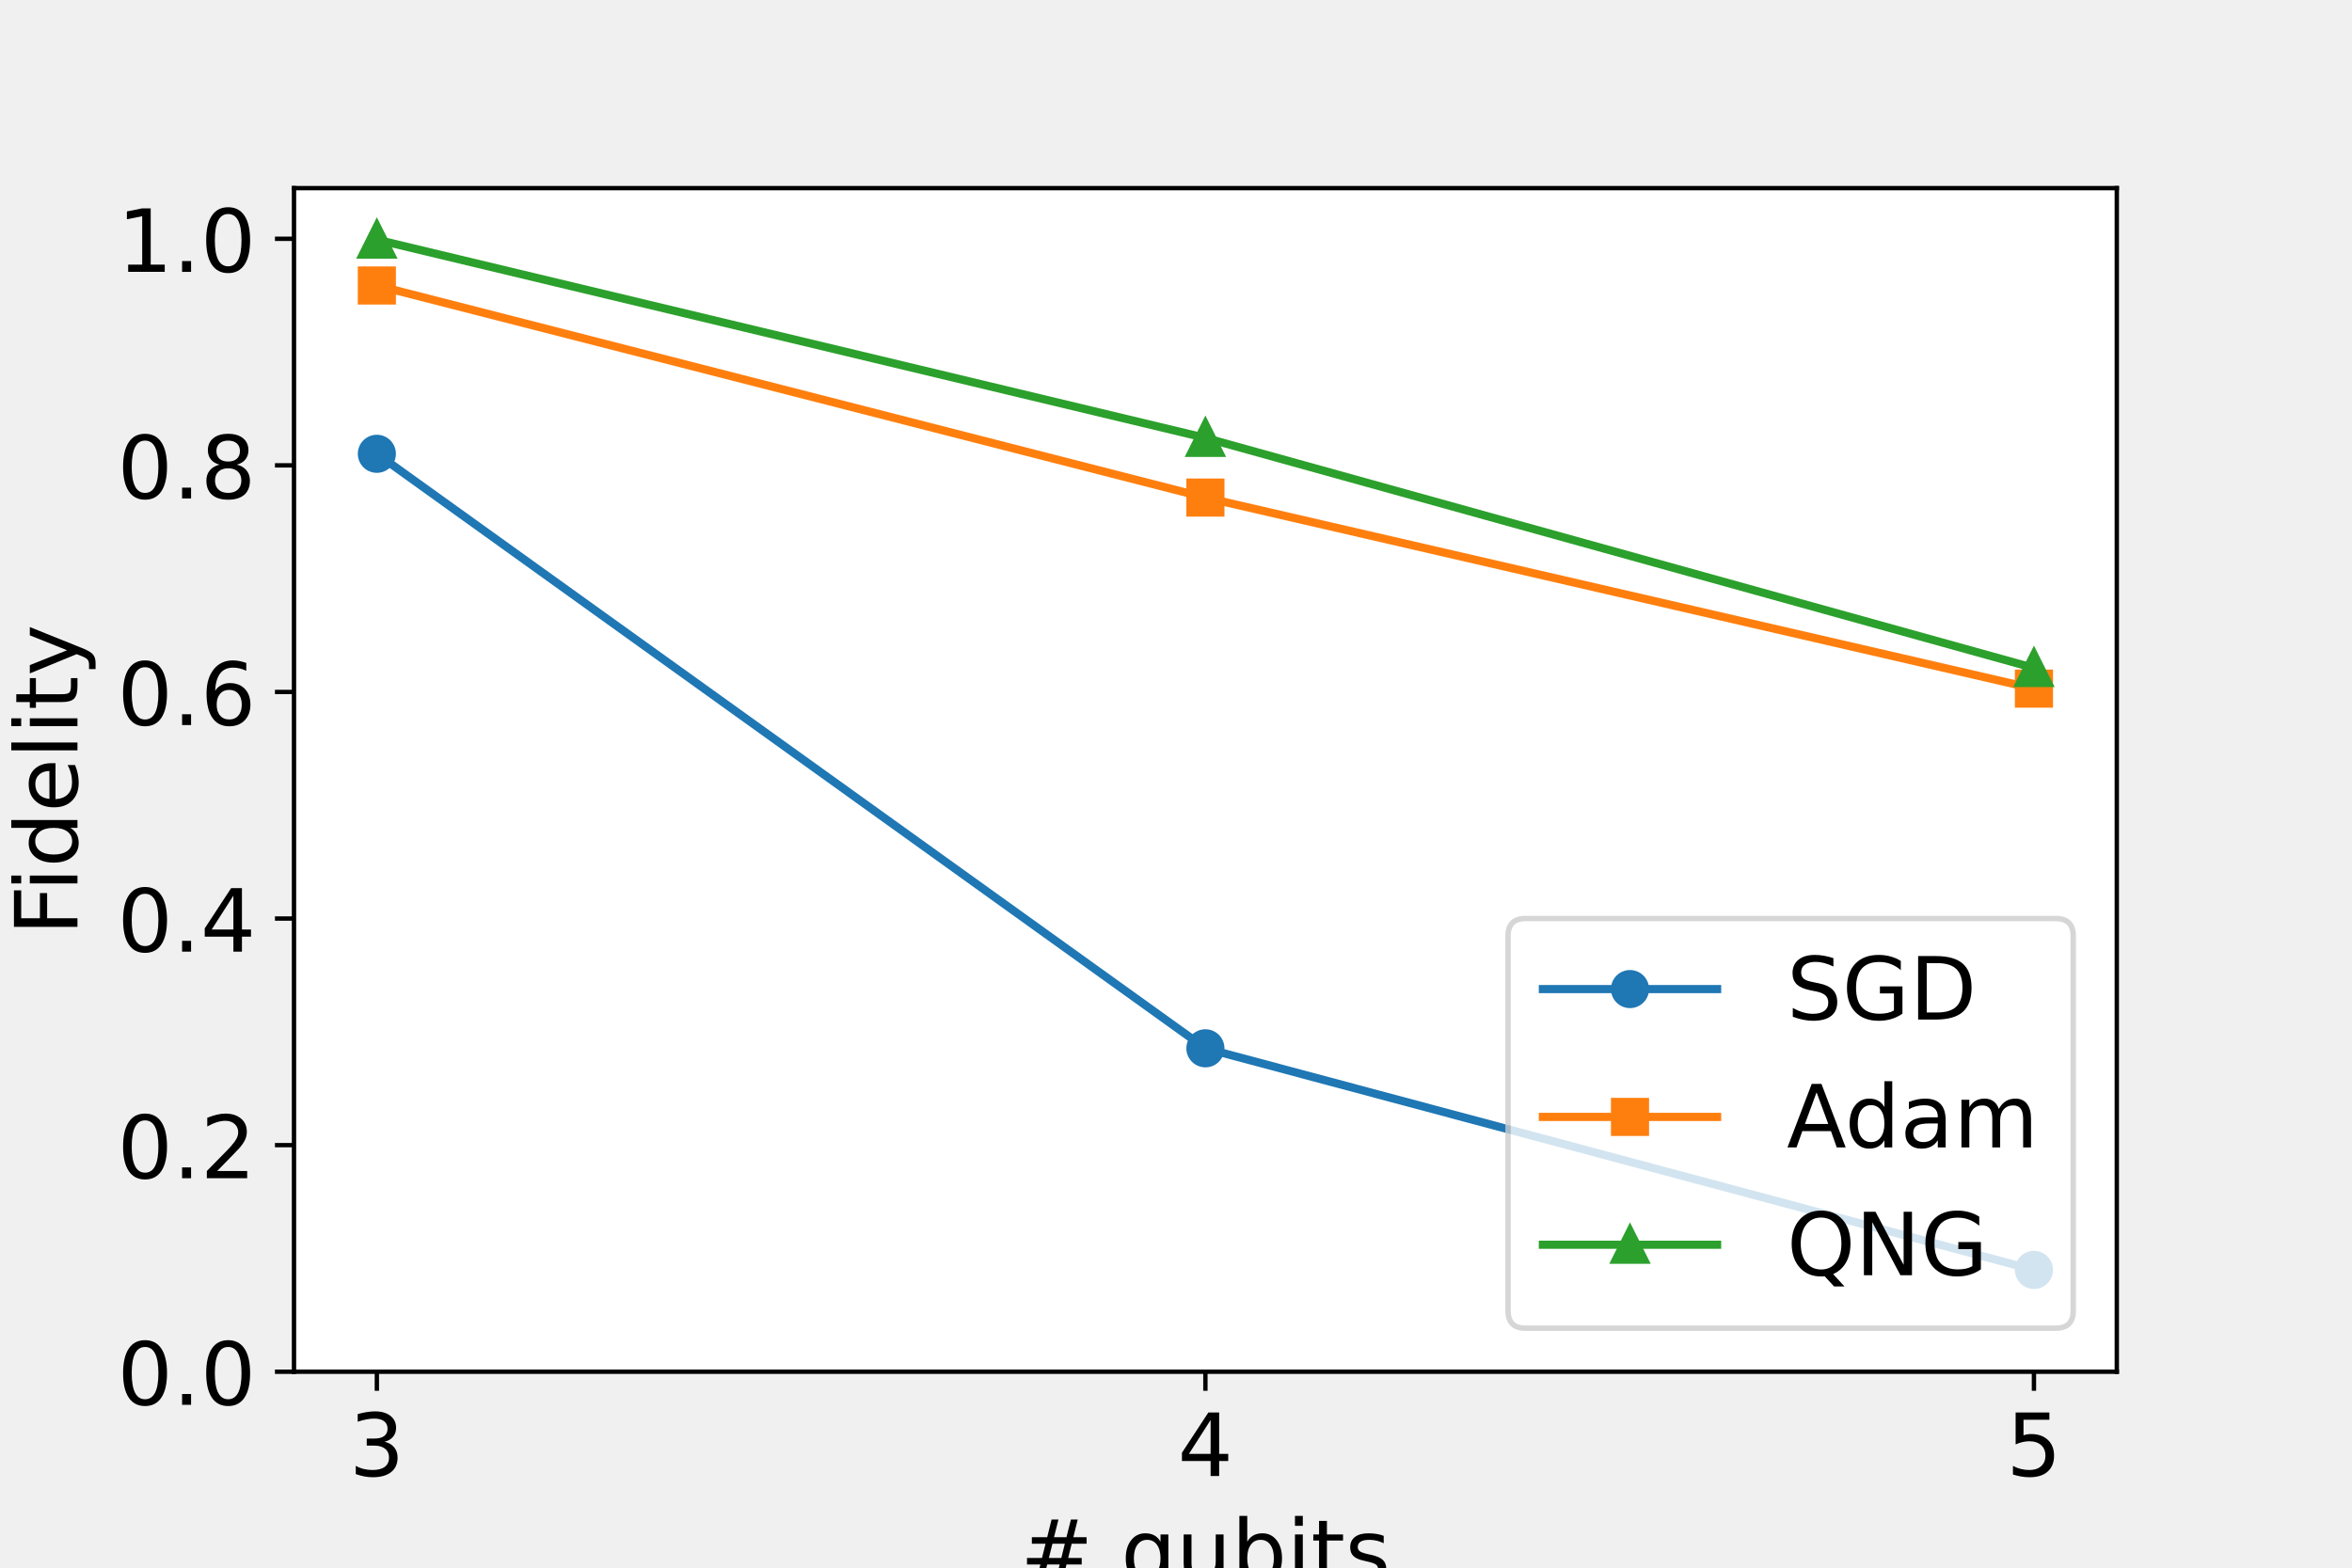
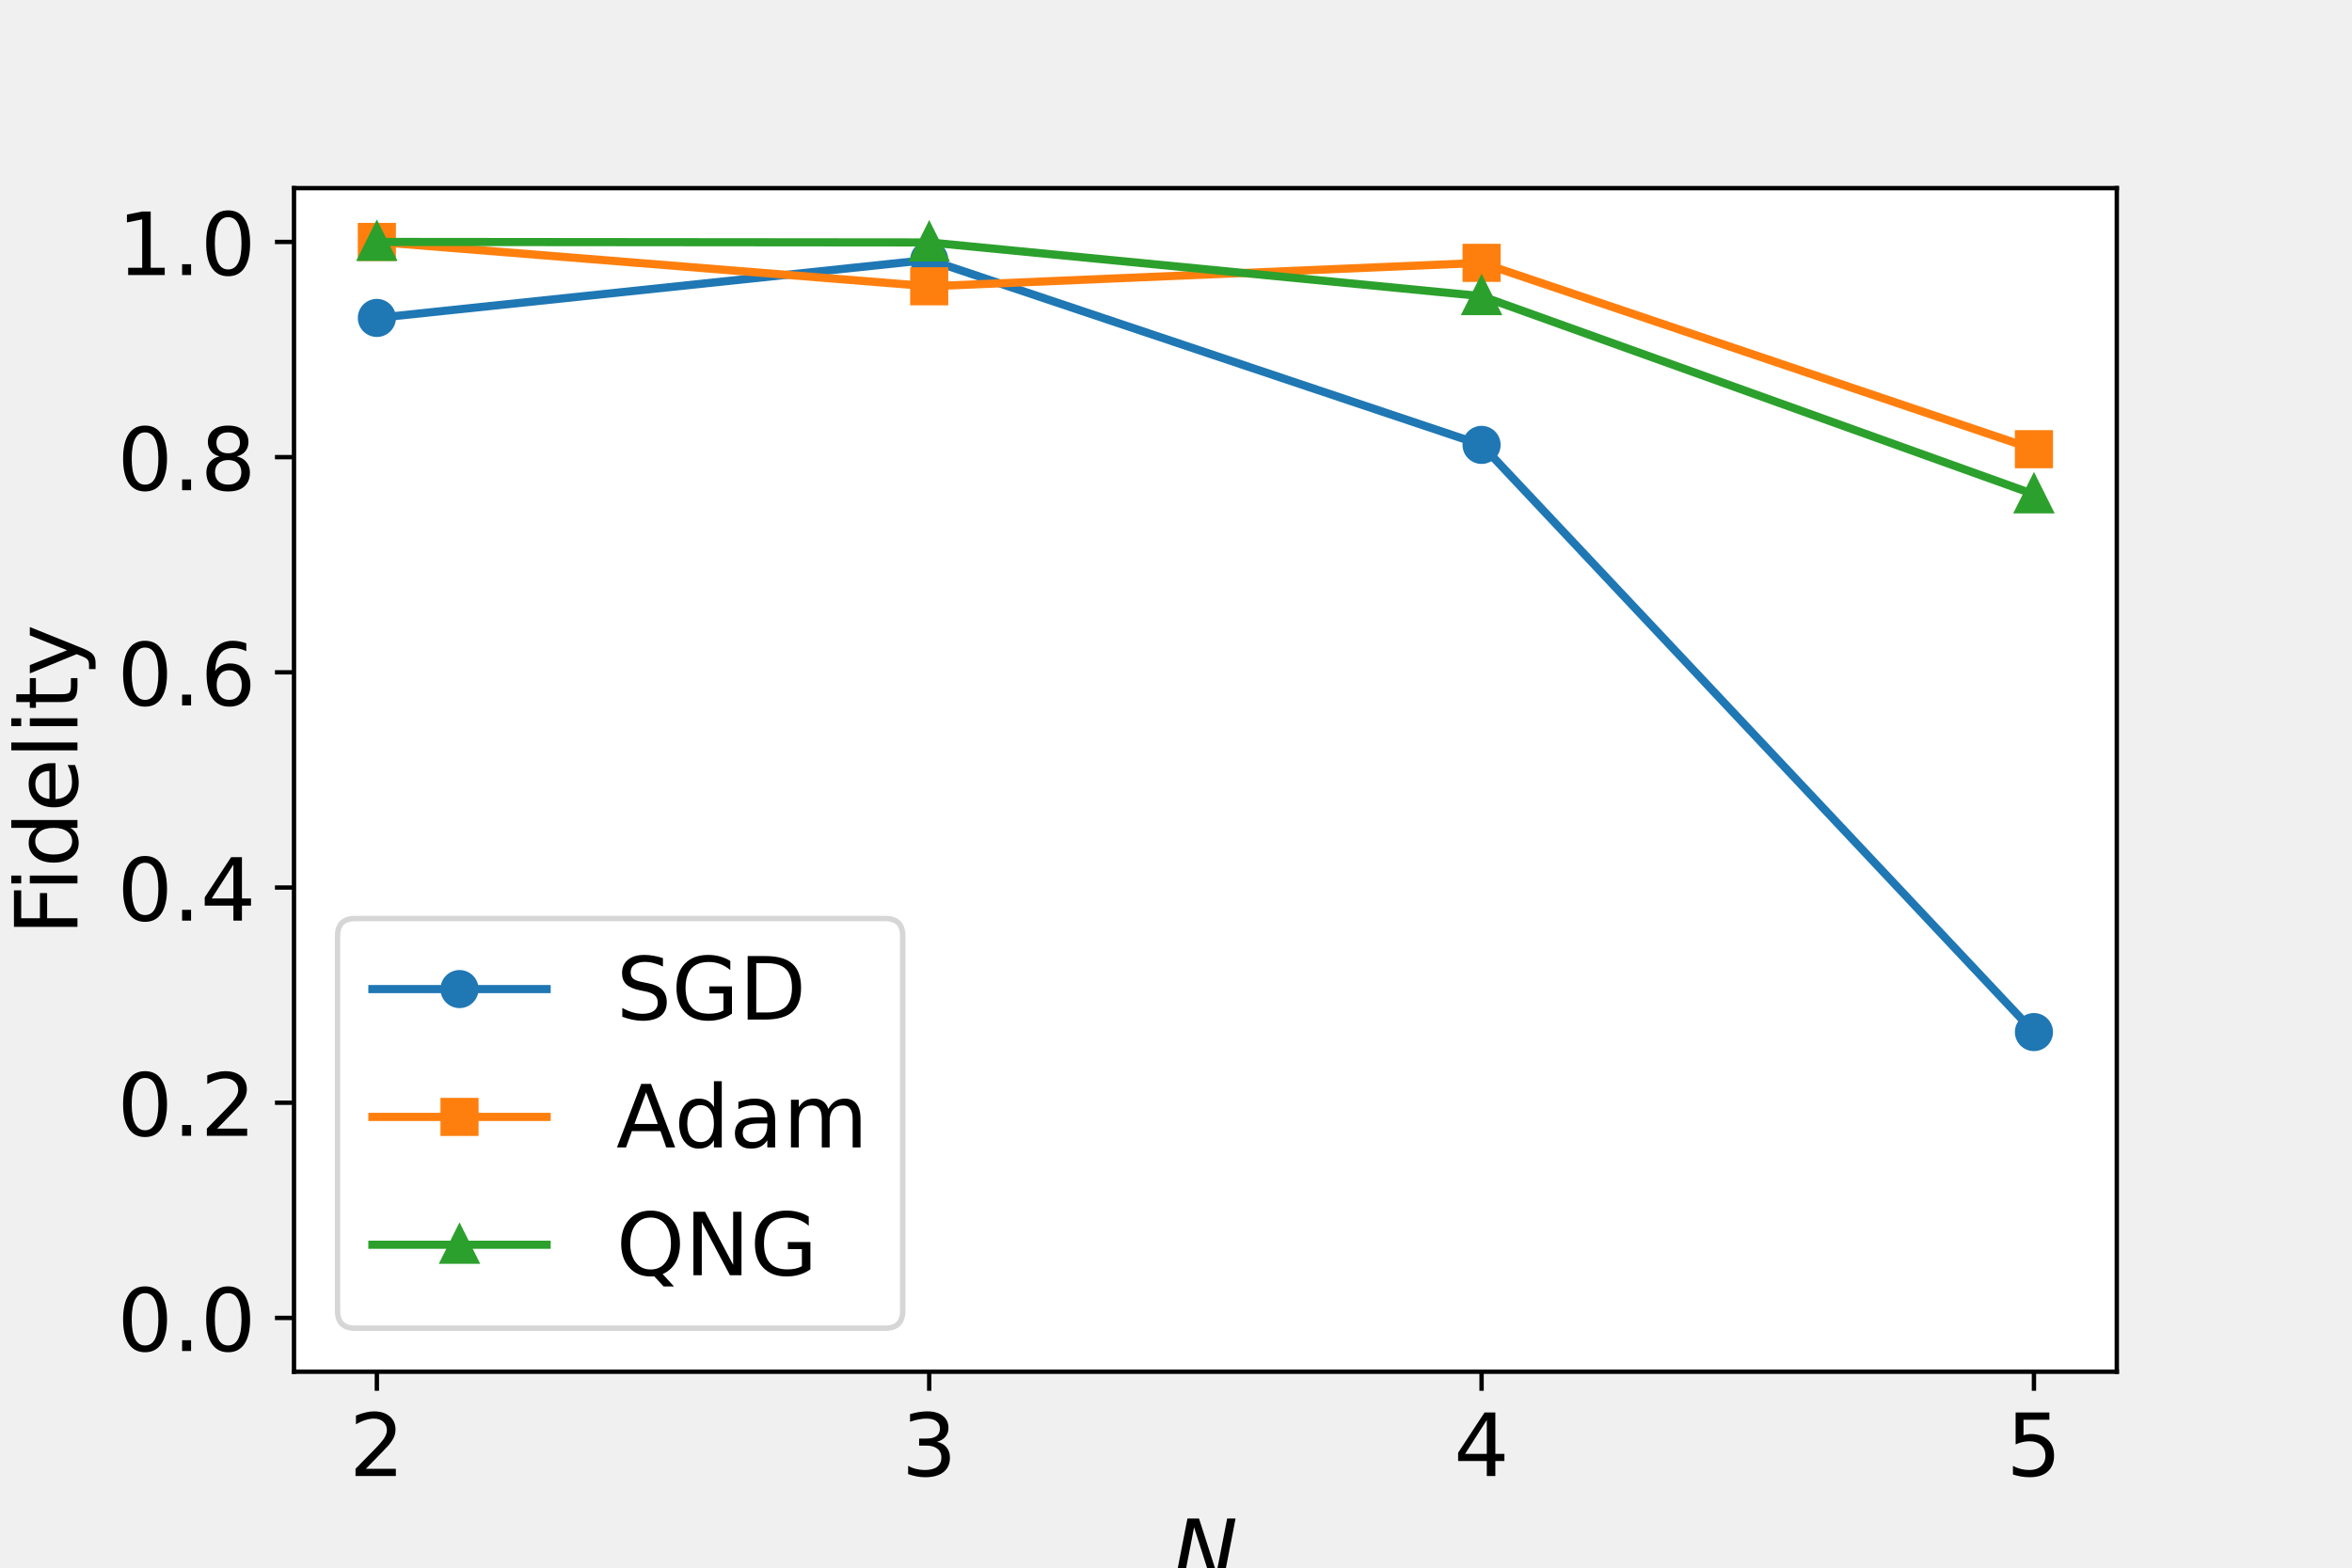
<svg xmlns="http://www.w3.org/2000/svg" xmlns:xlink="http://www.w3.org/1999/xlink" width="432pt" height="288pt" viewBox="0 0 432 288" version="1.1">
  <defs>
    <style type="text/css">*{stroke-linejoin: round; stroke-linecap: butt}</style>
  </defs>
  <g id="figure_1">
    <g id="patch_1">
      <path d="M 0 288  L 432 288  L 432 0  L 0 0  L 0 288  z " style="fill: none" />
    </g>
    <g id="axes_1">
      <g id="patch_2">
        <path d="M 54 252  L 388.8 252  L 388.8 34.56  L 54 34.56  z " style="fill: #ffffff" />
      </g>
      <g id="matplotlib.axis_1">
        <g id="xtick_1">
          <g id="line2d_1">
            <defs>
-               <path id="maa8ea4ecbe" d="M 0 0  L 0 3.5  " style="stroke: #000000; stroke-width: 0.8" />
-             </defs>
-             <g>
-               <use xlink:href="#maa8ea4ecbe" x="69.218" y="252" style="stroke: #000000; stroke-width: 0.8" />
+               <path id="m9ff2f64111" d="M 0 0  L 0 3.5  " style="stroke: #000000; stroke-width: 0.8" />
+             </defs>
+             <g>
+               <use xlink:href="#m9ff2f64111" x="69.218" y="252" style="stroke: #000000; stroke-width: 0.8" />
            </g>
          </g>
          <g id="text_1">
            <g transform="translate(64.12818 271.1575)scale(0.16 -0.16)">
              <defs>
-                 <path id="DejaVuSans-33" d="M 2597 2516  Q 3050 2419 3304 2112  Q 3559 1806 3559 1356  Q 3559 666 3084 287  Q 2609 -91 1734 -91  Q 1441 -91 1130 -33  Q 819 25 488 141  L 488 750  Q 750 597 1062 519  Q 1375 441 1716 441  Q 2309 441 2620 675  Q 2931 909 2931 1356  Q 2931 1769 2642 2001  Q 2353 2234 1838 2234  L 1294 2234  L 1294 2753  L 1863 2753  Q 2328 2753 2575 2939  Q 2822 3125 2822 3475  Q 2822 3834 2567 4026  Q 2313 4219 1838 4219  Q 1578 4219 1281 4162  Q 984 4106 628 3988  L 628 4550  Q 988 4650 1302 4700  Q 1616 4750 1894 4750  Q 2613 4750 3031 4423  Q 3450 4097 3450 3541  Q 3450 3153 3228 2886  Q 3006 2619 2597 2516  z " transform="scale(0.015625)" />
-               </defs>
-               <use xlink:href="#DejaVuSans-33" />
+                 <path id="DejaVuSans-32" d="M 1228 531  L 3431 531  L 3431 0  L 469 0  L 469 531  Q 828 903 1448 1529  Q 2069 2156 2228 2338  Q 2531 2678 2651 2914  Q 2772 3150 2772 3378  Q 2772 3750 2511 3984  Q 2250 4219 1831 4219  Q 1534 4219 1204 4116  Q 875 4013 500 3803  L 500 4441  Q 881 4594 1212 4672  Q 1544 4750 1819 4750  Q 2544 4750 2975 4387  Q 3406 4025 3406 3419  Q 3406 3131 3298 2873  Q 3191 2616 2906 2266  Q 2828 2175 2409 1742  Q 1991 1309 1228 531  z " transform="scale(0.015625)" />
+               </defs>
+               <use xlink:href="#DejaVuSans-32" />
            </g>
          </g>
        </g>
        <g id="xtick_2">
          <g id="line2d_2">
            <g>
-               <use xlink:href="#maa8ea4ecbe" x="221.4" y="252" style="stroke: #000000; stroke-width: 0.8" />
+               <use xlink:href="#m9ff2f64111" x="170.673" y="252" style="stroke: #000000; stroke-width: 0.8" />
            </g>
          </g>
          <g id="text_2">
-             <g transform="translate(216.31 271.1575)scale(0.16 -0.16)">
-               <defs>
-                 <path id="DejaVuSans-34" d="M 2419 4116  L 825 1625  L 2419 1625  L 2419 4116  z M 2253 4666  L 3047 4666  L 3047 1625  L 3713 1625  L 3713 1100  L 3047 1100  L 3047 0  L 2419 0  L 2419 1100  L 313 1100  L 313 1709  L 2253 4666  z " transform="scale(0.015625)" />
-               </defs>
-               <use xlink:href="#DejaVuSans-34" />
+             <g transform="translate(165.5827 271.1575)scale(0.16 -0.16)">
+               <defs>
+                 <path id="DejaVuSans-33" d="M 2597 2516  Q 3050 2419 3304 2112  Q 3559 1806 3559 1356  Q 3559 666 3084 287  Q 2609 -91 1734 -91  Q 1441 -91 1130 -33  Q 819 25 488 141  L 488 750  Q 750 597 1062 519  Q 1375 441 1716 441  Q 2309 441 2620 675  Q 2931 909 2931 1356  Q 2931 1769 2642 2001  Q 2353 2234 1838 2234  L 1294 2234  L 1294 2753  L 1863 2753  Q 2328 2753 2575 2939  Q 2822 3125 2822 3475  Q 2822 3834 2567 4026  Q 2313 4219 1838 4219  Q 1578 4219 1281 4162  Q 984 4106 628 3988  L 628 4550  Q 988 4650 1302 4700  Q 1616 4750 1894 4750  Q 2613 4750 3031 4423  Q 3450 4097 3450 3541  Q 3450 3153 3228 2886  Q 3006 2619 2597 2516  z " transform="scale(0.015625)" />
+               </defs>
+               <use xlink:href="#DejaVuSans-33" />
            </g>
          </g>
        </g>
        <g id="xtick_3">
          <g id="line2d_3">
            <g>
-               <use xlink:href="#maa8ea4ecbe" x="373.582" y="252" style="stroke: #000000; stroke-width: 0.8" />
+               <use xlink:href="#m9ff2f64111" x="272.127" y="252" style="stroke: #000000; stroke-width: 0.8" />
            </g>
          </g>
          <g id="text_3">
+             <g transform="translate(267.0373 271.1575)scale(0.16 -0.16)">
+               <defs>
+                 <path id="DejaVuSans-34" d="M 2419 4116  L 825 1625  L 2419 1625  L 2419 4116  z M 2253 4666  L 3047 4666  L 3047 1625  L 3713 1625  L 3713 1100  L 3047 1100  L 3047 0  L 2419 0  L 2419 1100  L 313 1100  L 313 1709  L 2253 4666  z " transform="scale(0.015625)" />
+               </defs>
+               <use xlink:href="#DejaVuSans-34" />
+             </g>
+           </g>
+         </g>
+         <g id="xtick_4">
+           <g id="line2d_4">
+             <g>
+               <use xlink:href="#m9ff2f64111" x="373.582" y="252" style="stroke: #000000; stroke-width: 0.8" />
+             </g>
+           </g>
+           <g id="text_4">
            <g transform="translate(368.4918 271.1575)scale(0.16 -0.16)">
              <defs>
                <path id="DejaVuSans-35" d="M 691 4666  L 3169 4666  L 3169 4134  L 1269 4134  L 1269 2991  Q 1406 3038 1543 3061  Q 1681 3084 1819 3084  Q 2600 3084 3056 2656  Q 3513 2228 3513 1497  Q 3513 744 3044 326  Q 2575 -91 1722 -91  Q 1428 -91 1123 -41  Q 819 9 494 109  L 494 744  Q 775 591 1075 516  Q 1375 441 1709 441  Q 2250 441 2565 725  Q 2881 1009 2881 1497  Q 2881 1984 2565 2268  Q 2250 2553 1709 2553  Q 1456 2553 1204 2497  Q 953 2441 691 2322  L 691 4666  z " transform="scale(0.015625)" />
              </defs>
              <use xlink:href="#DejaVuSans-35" />
            </g>
          </g>
        </g>
-         <g id="text_4">
-           <g transform="translate(187.4 290.6425)scale(0.16 -0.16)">
-             <defs>
-               <path id="DejaVuSans-23" d="M 3272 2816  L 2363 2816  L 2100 1772  L 3016 1772  L 3272 2816  z M 2803 4594  L 2478 3297  L 3391 3297  L 3719 4594  L 4219 4594  L 3897 3297  L 4872 3297  L 4872 2816  L 3775 2816  L 3519 1772  L 4513 1772  L 4513 1294  L 3397 1294  L 3072 0  L 2572 0  L 2894 1294  L 1978 1294  L 1656 0  L 1153 0  L 1478 1294  L 494 1294  L 494 1772  L 1594 1772  L 1856 2816  L 850 2816  L 850 3297  L 1978 3297  L 2297 4594  L 2803 4594  z " transform="scale(0.015625)" />
-               <path id="DejaVuSans-20" transform="scale(0.015625)" />
-               <path id="DejaVuSans-71" d="M 947 1747  Q 947 1113 1208 752  Q 1469 391 1925 391  Q 2381 391 2643 752  Q 2906 1113 2906 1747  Q 2906 2381 2643 2742  Q 2381 3103 1925 3103  Q 1469 3103 1208 2742  Q 947 2381 947 1747  z M 2906 525  Q 2725 213 2448 61  Q 2172 -91 1784 -91  Q 1150 -91 751 415  Q 353 922 353 1747  Q 353 2572 751 3078  Q 1150 3584 1784 3584  Q 2172 3584 2448 3432  Q 2725 3281 2906 2969  L 2906 3500  L 3481 3500  L 3481 -1331  L 2906 -1331  L 2906 525  z " transform="scale(0.015625)" />
-               <path id="DejaVuSans-75" d="M 544 1381  L 544 3500  L 1119 3500  L 1119 1403  Q 1119 906 1312 657  Q 1506 409 1894 409  Q 2359 409 2629 706  Q 2900 1003 2900 1516  L 2900 3500  L 3475 3500  L 3475 0  L 2900 0  L 2900 538  Q 2691 219 2414 64  Q 2138 -91 1772 -91  Q 1169 -91 856 284  Q 544 659 544 1381  z M 1991 3584  L 1991 3584  z " transform="scale(0.015625)" />
-               <path id="DejaVuSans-62" d="M 3116 1747  Q 3116 2381 2855 2742  Q 2594 3103 2138 3103  Q 1681 3103 1420 2742  Q 1159 2381 1159 1747  Q 1159 1113 1420 752  Q 1681 391 2138 391  Q 2594 391 2855 752  Q 3116 1113 3116 1747  z M 1159 2969  Q 1341 3281 1617 3432  Q 1894 3584 2278 3584  Q 2916 3584 3314 3078  Q 3713 2572 3713 1747  Q 3713 922 3314 415  Q 2916 -91 2278 -91  Q 1894 -91 1617 61  Q 1341 213 1159 525  L 1159 0  L 581 0  L 581 4863  L 1159 4863  L 1159 2969  z " transform="scale(0.015625)" />
-               <path id="DejaVuSans-69" d="M 603 3500  L 1178 3500  L 1178 0  L 603 0  L 603 3500  z M 603 4863  L 1178 4863  L 1178 4134  L 603 4134  L 603 4863  z " transform="scale(0.015625)" />
-               <path id="DejaVuSans-74" d="M 1172 4494  L 1172 3500  L 2356 3500  L 2356 3053  L 1172 3053  L 1172 1153  Q 1172 725 1289 603  Q 1406 481 1766 481  L 2356 481  L 2356 0  L 1766 0  Q 1100 0 847 248  Q 594 497 594 1153  L 594 3053  L 172 3053  L 172 3500  L 594 3500  L 594 4494  L 1172 4494  z " transform="scale(0.015625)" />
-               <path id="DejaVuSans-73" d="M 2834 3397  L 2834 2853  Q 2591 2978 2328 3040  Q 2066 3103 1784 3103  Q 1356 3103 1142 2972  Q 928 2841 928 2578  Q 928 2378 1081 2264  Q 1234 2150 1697 2047  L 1894 2003  Q 2506 1872 2764 1633  Q 3022 1394 3022 966  Q 3022 478 2636 193  Q 2250 -91 1575 -91  Q 1294 -91 989 -36  Q 684 19 347 128  L 347 722  Q 666 556 975 473  Q 1284 391 1588 391  Q 1994 391 2212 530  Q 2431 669 2431 922  Q 2431 1156 2273 1281  Q 2116 1406 1581 1522  L 1381 1569  Q 847 1681 609 1914  Q 372 2147 372 2553  Q 372 3047 722 3315  Q 1072 3584 1716 3584  Q 2034 3584 2315 3537  Q 2597 3491 2834 3397  z " transform="scale(0.015625)" />
-             </defs>
-             <use xlink:href="#DejaVuSans-23" />
-             <use xlink:href="#DejaVuSans-20" x="83.789" />
-             <use xlink:href="#DejaVuSans-71" x="115.576" />
-             <use xlink:href="#DejaVuSans-75" x="179.053" />
-             <use xlink:href="#DejaVuSans-62" x="242.432" />
-             <use xlink:href="#DejaVuSans-69" x="305.908" />
-             <use xlink:href="#DejaVuSans-74" x="333.691" />
-             <use xlink:href="#DejaVuSans-73" x="372.9" />
+         <g id="text_5">
+           <g transform="translate(215.4 290.6425)scale(0.16 -0.16)">
+             <defs>
+               <path id="DejaVuSans-Oblique-4e" d="M 1081 4666  L 1931 4666  L 3219 666  L 4000 4666  L 4616 4666  L 3706 0  L 2853 0  L 1569 4025  L 788 0  L 172 0  L 1081 4666  z " transform="scale(0.015625)" />
+             </defs>
+             <use xlink:href="#DejaVuSans-Oblique-4e" transform="translate(0 0.09375)" />
          </g>
        </g>
      </g>
      <g id="matplotlib.axis_2">
        <g id="ytick_1">
-           <g id="line2d_4">
-             <defs>
-               <path id="m7ccc5ded41" d="M 0 0  L -3.5 0  " style="stroke: #000000; stroke-width: 0.8" />
-             </defs>
-             <g>
-               <use xlink:href="#m7ccc5ded41" x="54" y="252" style="stroke: #000000; stroke-width: 0.8" />
-             </g>
-           </g>
-           <g id="text_5">
-             <g transform="translate(21.555 258.0788)scale(0.16 -0.16)">
+           <g id="line2d_5">
+             <defs>
+               <path id="m481f59df8b" d="M 0 0  L -3.5 0  " style="stroke: #000000; stroke-width: 0.8" />
+             </defs>
+             <g>
+               <use xlink:href="#m481f59df8b" x="54" y="242.116" style="stroke: #000000; stroke-width: 0.8" />
+             </g>
+           </g>
+           <g id="text_6">
+             <g transform="translate(21.555 248.1951)scale(0.16 -0.16)">
              <defs>
                <path id="DejaVuSans-30" d="M 2034 4250  Q 1547 4250 1301 3770  Q 1056 3291 1056 2328  Q 1056 1369 1301 889  Q 1547 409 2034 409  Q 2525 409 2770 889  Q 3016 1369 3016 2328  Q 3016 3291 2770 3770  Q 2525 4250 2034 4250  z M 2034 4750  Q 2819 4750 3233 4129  Q 3647 3509 3647 2328  Q 3647 1150 3233 529  Q 2819 -91 2034 -91  Q 1250 -91 836 529  Q 422 1150 422 2328  Q 422 3509 836 4129  Q 1250 4750 2034 4750  z " transform="scale(0.015625)" />
                <path id="DejaVuSans-2e" d="M 684 794  L 1344 794  L 1344 0  L 684 0  L 684 794  z " transform="scale(0.015625)" />
              </defs>
              <use xlink:href="#DejaVuSans-30" />
              <use xlink:href="#DejaVuSans-2e" x="63.623" />
              <use xlink:href="#DejaVuSans-30" x="95.41" />
            </g>
          </g>
        </g>
        <g id="ytick_2">
-           <g id="line2d_5">
-             <g>
-               <use xlink:href="#m7ccc5ded41" x="54" y="210.373" style="stroke: #000000; stroke-width: 0.8" />
-             </g>
-           </g>
-           <g id="text_6">
-             <g transform="translate(21.555 216.4519)scale(0.16 -0.16)">
-               <defs>
-                 <path id="DejaVuSans-32" d="M 1228 531  L 3431 531  L 3431 0  L 469 0  L 469 531  Q 828 903 1448 1529  Q 2069 2156 2228 2338  Q 2531 2678 2651 2914  Q 2772 3150 2772 3378  Q 2772 3750 2511 3984  Q 2250 4219 1831 4219  Q 1534 4219 1204 4116  Q 875 4013 500 3803  L 500 4441  Q 881 4594 1212 4672  Q 1544 4750 1819 4750  Q 2544 4750 2975 4387  Q 3406 4025 3406 3419  Q 3406 3131 3298 2873  Q 3191 2616 2906 2266  Q 2828 2175 2409 1742  Q 1991 1309 1228 531  z " transform="scale(0.015625)" />
-               </defs>
+           <g id="line2d_6">
+             <g>
+               <use xlink:href="#m481f59df8b" x="54" y="202.582" style="stroke: #000000; stroke-width: 0.8" />
+             </g>
+           </g>
+           <g id="text_7">
+             <g transform="translate(21.555 208.6606)scale(0.16 -0.16)">
              <use xlink:href="#DejaVuSans-30" />
              <use xlink:href="#DejaVuSans-2e" x="63.623" />
              <use xlink:href="#DejaVuSans-32" x="95.41" />
            </g>
          </g>
        </g>
        <g id="ytick_3">
-           <g id="line2d_6">
-             <g>
-               <use xlink:href="#m7ccc5ded41" x="54" y="168.746" style="stroke: #000000; stroke-width: 0.8" />
-             </g>
-           </g>
-           <g id="text_7">
-             <g transform="translate(21.555 174.825)scale(0.16 -0.16)">
+           <g id="line2d_7">
+             <g>
+               <use xlink:href="#m481f59df8b" x="54" y="163.047" style="stroke: #000000; stroke-width: 0.8" />
+             </g>
+           </g>
+           <g id="text_8">
+             <g transform="translate(21.555 169.126)scale(0.16 -0.16)">
              <use xlink:href="#DejaVuSans-30" />
              <use xlink:href="#DejaVuSans-2e" x="63.623" />
              <use xlink:href="#DejaVuSans-34" x="95.41" />
            </g>
          </g>
        </g>
        <g id="ytick_4">
-           <g id="line2d_7">
-             <g>
-               <use xlink:href="#m7ccc5ded41" x="54" y="127.119" style="stroke: #000000; stroke-width: 0.8" />
-             </g>
-           </g>
-           <g id="text_8">
-             <g transform="translate(21.555 133.1981)scale(0.16 -0.16)">
+           <g id="line2d_8">
+             <g>
+               <use xlink:href="#m481f59df8b" x="54" y="123.513" style="stroke: #000000; stroke-width: 0.8" />
+             </g>
+           </g>
+           <g id="text_9">
+             <g transform="translate(21.555 129.5915)scale(0.16 -0.16)">
              <defs>
                <path id="DejaVuSans-36" d="M 2113 2584  Q 1688 2584 1439 2293  Q 1191 2003 1191 1497  Q 1191 994 1439 701  Q 1688 409 2113 409  Q 2538 409 2786 701  Q 3034 994 3034 1497  Q 3034 2003 2786 2293  Q 2538 2584 2113 2584  z M 3366 4563  L 3366 3988  Q 3128 4100 2886 4159  Q 2644 4219 2406 4219  Q 1781 4219 1451 3797  Q 1122 3375 1075 2522  Q 1259 2794 1537 2939  Q 1816 3084 2150 3084  Q 2853 3084 3261 2657  Q 3669 2231 3669 1497  Q 3669 778 3244 343  Q 2819 -91 2113 -91  Q 1303 -91 875 529  Q 447 1150 447 2328  Q 447 3434 972 4092  Q 1497 4750 2381 4750  Q 2619 4750 2861 4703  Q 3103 4656 3366 4563  z " transform="scale(0.015625)" />
              </defs>
              <use xlink:href="#DejaVuSans-30" />
              <use xlink:href="#DejaVuSans-2e" x="63.623" />
              <use xlink:href="#DejaVuSans-36" x="95.41" />
            </g>
          </g>
        </g>
        <g id="ytick_5">
-           <g id="line2d_8">
-             <g>
-               <use xlink:href="#m7ccc5ded41" x="54" y="85.492" style="stroke: #000000; stroke-width: 0.8" />
-             </g>
-           </g>
-           <g id="text_9">
-             <g transform="translate(21.555 91.57117)scale(0.16 -0.16)">
+           <g id="line2d_9">
+             <g>
+               <use xlink:href="#m481f59df8b" x="54" y="83.978" style="stroke: #000000; stroke-width: 0.8" />
+             </g>
+           </g>
+           <g id="text_10">
+             <g transform="translate(21.555 90.05693)scale(0.16 -0.16)">
              <defs>
                <path id="DejaVuSans-38" d="M 2034 2216  Q 1584 2216 1326 1975  Q 1069 1734 1069 1313  Q 1069 891 1326 650  Q 1584 409 2034 409  Q 2484 409 2743 651  Q 3003 894 3003 1313  Q 3003 1734 2745 1975  Q 2488 2216 2034 2216  z M 1403 2484  Q 997 2584 770 2862  Q 544 3141 544 3541  Q 544 4100 942 4425  Q 1341 4750 2034 4750  Q 2731 4750 3128 4425  Q 3525 4100 3525 3541  Q 3525 3141 3298 2862  Q 3072 2584 2669 2484  Q 3125 2378 3379 2068  Q 3634 1759 3634 1313  Q 3634 634 3220 271  Q 2806 -91 2034 -91  Q 1263 -91 848 271  Q 434 634 434 1313  Q 434 1759 690 2068  Q 947 2378 1403 2484  z M 1172 3481  Q 1172 3119 1398 2916  Q 1625 2713 2034 2713  Q 2441 2713 2670 2916  Q 2900 3119 2900 3481  Q 2900 3844 2670 4047  Q 2441 4250 2034 4250  Q 1625 4250 1398 4047  Q 1172 3844 1172 3481  z " transform="scale(0.015625)" />
              </defs>
              <use xlink:href="#DejaVuSans-30" />
              <use xlink:href="#DejaVuSans-2e" x="63.623" />
              <use xlink:href="#DejaVuSans-38" x="95.41" />
            </g>
          </g>
        </g>
        <g id="ytick_6">
-           <g id="line2d_9">
-             <g>
-               <use xlink:href="#m7ccc5ded41" x="54" y="43.866" style="stroke: #000000; stroke-width: 0.8" />
-             </g>
-           </g>
-           <g id="text_10">
-             <g transform="translate(21.555 49.94428)scale(0.16 -0.16)">
+           <g id="line2d_10">
+             <g>
+               <use xlink:href="#m481f59df8b" x="54" y="44.444" style="stroke: #000000; stroke-width: 0.8" />
+             </g>
+           </g>
+           <g id="text_11">
+             <g transform="translate(21.555 50.52239)scale(0.16 -0.16)">
              <defs>
                <path id="DejaVuSans-31" d="M 794 531  L 1825 531  L 1825 4091  L 703 3866  L 703 4441  L 1819 4666  L 2450 4666  L 2450 531  L 3481 531  L 3481 0  L 794 0  L 794 531  z " transform="scale(0.015625)" />
              </defs>
              <use xlink:href="#DejaVuSans-31" />
              <use xlink:href="#DejaVuSans-2e" x="63.623" />
              <use xlink:href="#DejaVuSans-30" x="95.41" />
            </g>
          </g>
        </g>
-         <g id="text_11">
+         <g id="text_12">
          <g transform="translate(14.2275 171.8413)rotate(-90)scale(0.16 -0.16)">
            <defs>
              <path id="DejaVuSans-46" d="M 628 4666  L 3309 4666  L 3309 4134  L 1259 4134  L 1259 2759  L 3109 2759  L 3109 2228  L 1259 2228  L 1259 0  L 628 0  L 628 4666  z " transform="scale(0.015625)" />
+               <path id="DejaVuSans-69" d="M 603 3500  L 1178 3500  L 1178 0  L 603 0  L 603 3500  z M 603 4863  L 1178 4863  L 1178 4134  L 603 4134  L 603 4863  z " transform="scale(0.015625)" />
              <path id="DejaVuSans-64" d="M 2906 2969  L 2906 4863  L 3481 4863  L 3481 0  L 2906 0  L 2906 525  Q 2725 213 2448 61  Q 2172 -91 1784 -91  Q 1150 -91 751 415  Q 353 922 353 1747  Q 353 2572 751 3078  Q 1150 3584 1784 3584  Q 2172 3584 2448 3432  Q 2725 3281 2906 2969  z M 947 1747  Q 947 1113 1208 752  Q 1469 391 1925 391  Q 2381 391 2643 752  Q 2906 1113 2906 1747  Q 2906 2381 2643 2742  Q 2381 3103 1925 3103  Q 1469 3103 1208 2742  Q 947 2381 947 1747  z " transform="scale(0.015625)" />
              <path id="DejaVuSans-65" d="M 3597 1894  L 3597 1613  L 953 1613  Q 991 1019 1311 708  Q 1631 397 2203 397  Q 2534 397 2845 478  Q 3156 559 3463 722  L 3463 178  Q 3153 47 2828 -22  Q 2503 -91 2169 -91  Q 1331 -91 842 396  Q 353 884 353 1716  Q 353 2575 817 3079  Q 1281 3584 2069 3584  Q 2775 3584 3186 3129  Q 3597 2675 3597 1894  z M 3022 2063  Q 3016 2534 2758 2815  Q 2500 3097 2075 3097  Q 1594 3097 1305 2825  Q 1016 2553 972 2059  L 3022 2063  z " transform="scale(0.015625)" />
              <path id="DejaVuSans-6c" d="M 603 4863  L 1178 4863  L 1178 0  L 603 0  L 603 4863  z " transform="scale(0.015625)" />
+               <path id="DejaVuSans-74" d="M 1172 4494  L 1172 3500  L 2356 3500  L 2356 3053  L 1172 3053  L 1172 1153  Q 1172 725 1289 603  Q 1406 481 1766 481  L 2356 481  L 2356 0  L 1766 0  Q 1100 0 847 248  Q 594 497 594 1153  L 594 3053  L 172 3053  L 172 3500  L 594 3500  L 594 4494  L 1172 4494  z " transform="scale(0.015625)" />
              <path id="DejaVuSans-79" d="M 2059 -325  Q 1816 -950 1584 -1140  Q 1353 -1331 966 -1331  L 506 -1331  L 506 -850  L 844 -850  Q 1081 -850 1212 -737  Q 1344 -625 1503 -206  L 1606 56  L 191 3500  L 800 3500  L 1894 763  L 2988 3500  L 3597 3500  L 2059 -325  z " transform="scale(0.015625)" />
            </defs>
            <use xlink:href="#DejaVuSans-46" />
            <use xlink:href="#DejaVuSans-69" x="50.27" />
            <use xlink:href="#DejaVuSans-64" x="78.053" />
            <use xlink:href="#DejaVuSans-65" x="141.529" />
            <use xlink:href="#DejaVuSans-6c" x="203.053" />
            <use xlink:href="#DejaVuSans-69" x="230.836" />
            <use xlink:href="#DejaVuSans-74" x="258.619" />
            <use xlink:href="#DejaVuSans-79" x="297.828" />
          </g>
        </g>
      </g>
-       <g id="line2d_10">
-         <path d="M 69.218 83.368  L 221.4 192.584  L 373.582 233.294  " clip-path="url(#p1d3af7e8fa)" style="fill: none; stroke: #1f77b4; stroke-width: 1.5; stroke-linecap: square" />
+       <g id="line2d_11">
+         <path d="M 69.218 58.407  L 170.673 47.723  L 272.127 81.73  L 373.582 189.604  " clip-path="url(#pb0b1c82997)" style="fill: none; stroke: #1f77b4; stroke-width: 1.5; stroke-linecap: square" />
        <defs>
-           <path id="m1aff29a6bc" d="M 0 3  C 0.796 3 1.559 2.684 2.121 2.121  C 2.684 1.559 3 0.796 3 0  C 3 -0.796 2.684 -1.559 2.121 -2.121  C 1.559 -2.684 0.796 -3 0 -3  C -0.796 -3 -1.559 -2.684 -2.121 -2.121  C -2.684 -1.559 -3 -0.796 -3 0  C -3 0.796 -2.684 1.559 -2.121 2.121  C -1.559 2.684 -0.796 3 0 3  z " style="stroke: #1f77b4" />
+           <path id="mc688f3589c" d="M 0 3  C 0.796 3 1.559 2.684 2.121 2.121  C 2.684 1.559 3 0.796 3 0  C 3 -0.796 2.684 -1.559 2.121 -2.121  C 1.559 -2.684 0.796 -3 0 -3  C -0.796 -3 -1.559 -2.684 -2.121 -2.121  C -2.684 -1.559 -3 -0.796 -3 0  C -3 0.796 -2.684 1.559 -2.121 2.121  C -1.559 2.684 -0.796 3 0 3  z " style="stroke: #1f77b4" />
        </defs>
-         <g clip-path="url(#p1d3af7e8fa)">
-           <use xlink:href="#m1aff29a6bc" x="69.218" y="83.368" style="fill: #1f77b4; stroke: #1f77b4" />
-           <use xlink:href="#m1aff29a6bc" x="221.4" y="192.584" style="fill: #1f77b4; stroke: #1f77b4" />
-           <use xlink:href="#m1aff29a6bc" x="373.582" y="233.294" style="fill: #1f77b4; stroke: #1f77b4" />
-         </g>
-       </g>
-       <g id="line2d_11">
-         <path d="M 69.218 52.448  L 221.4 91.409  L 373.582 126.508  " clip-path="url(#p1d3af7e8fa)" style="fill: none; stroke: #ff7f0e; stroke-width: 1.5; stroke-linecap: square" />
+         <g clip-path="url(#pb0b1c82997)">
+           <use xlink:href="#mc688f3589c" x="69.218" y="58.407" style="fill: #1f77b4; stroke: #1f77b4" />
+           <use xlink:href="#mc688f3589c" x="170.673" y="47.723" style="fill: #1f77b4; stroke: #1f77b4" />
+           <use xlink:href="#mc688f3589c" x="272.127" y="81.73" style="fill: #1f77b4; stroke: #1f77b4" />
+           <use xlink:href="#mc688f3589c" x="373.582" y="189.604" style="fill: #1f77b4; stroke: #1f77b4" />
+         </g>
+       </g>
+       <g id="line2d_12">
+         <path d="M 69.218 44.444  L 170.673 52.595  L 272.127 48.287  L 373.582 82.523  " clip-path="url(#pb0b1c82997)" style="fill: none; stroke: #ff7f0e; stroke-width: 1.5; stroke-linecap: square" />
        <defs>
-           <path id="mc7e11ad9a1" d="M -3 3  L 3 3  L 3 -3  L -3 -3  z " style="stroke: #ff7f0e; stroke-linejoin: miter" />
+           <path id="m766f5b5df8" d="M -3 3  L 3 3  L 3 -3  L -3 -3  z " style="stroke: #ff7f0e; stroke-linejoin: miter" />
        </defs>
-         <g clip-path="url(#p1d3af7e8fa)">
-           <use xlink:href="#mc7e11ad9a1" x="69.218" y="52.448" style="fill: #ff7f0e; stroke: #ff7f0e; stroke-linejoin: miter" />
-           <use xlink:href="#mc7e11ad9a1" x="221.4" y="91.409" style="fill: #ff7f0e; stroke: #ff7f0e; stroke-linejoin: miter" />
-           <use xlink:href="#mc7e11ad9a1" x="373.582" y="126.508" style="fill: #ff7f0e; stroke: #ff7f0e; stroke-linejoin: miter" />
-         </g>
-       </g>
-       <g id="line2d_12">
-         <path d="M 69.218 44.024  L 221.4 80.448  L 373.582 122.719  " clip-path="url(#p1d3af7e8fa)" style="fill: none; stroke: #2ca02c; stroke-width: 1.5; stroke-linecap: square" />
+         <g clip-path="url(#pb0b1c82997)">
+           <use xlink:href="#m766f5b5df8" x="69.218" y="44.444" style="fill: #ff7f0e; stroke: #ff7f0e; stroke-linejoin: miter" />
+           <use xlink:href="#m766f5b5df8" x="170.673" y="52.595" style="fill: #ff7f0e; stroke: #ff7f0e; stroke-linejoin: miter" />
+           <use xlink:href="#m766f5b5df8" x="272.127" y="48.287" style="fill: #ff7f0e; stroke: #ff7f0e; stroke-linejoin: miter" />
+           <use xlink:href="#m766f5b5df8" x="373.582" y="82.523" style="fill: #ff7f0e; stroke: #ff7f0e; stroke-linejoin: miter" />
+         </g>
+       </g>
+       <g id="line2d_13">
+         <path d="M 69.218 44.444  L 170.673 44.535  L 272.127 54.403  L 373.582 90.81  " clip-path="url(#pb0b1c82997)" style="fill: none; stroke: #2ca02c; stroke-width: 1.5; stroke-linecap: square" />
        <defs>
-           <path id="m382f59d3a1" d="M 0 -3  L -3 3  L 3 3  z " style="stroke: #2ca02c; stroke-linejoin: miter" />
+           <path id="m7d7605b17a" d="M 0 -3  L -3 3  L 3 3  z " style="stroke: #2ca02c; stroke-linejoin: miter" />
        </defs>
-         <g clip-path="url(#p1d3af7e8fa)">
-           <use xlink:href="#m382f59d3a1" x="69.218" y="44.024" style="fill: #2ca02c; stroke: #2ca02c; stroke-linejoin: miter" />
-           <use xlink:href="#m382f59d3a1" x="221.4" y="80.448" style="fill: #2ca02c; stroke: #2ca02c; stroke-linejoin: miter" />
-           <use xlink:href="#m382f59d3a1" x="373.582" y="122.719" style="fill: #2ca02c; stroke: #2ca02c; stroke-linejoin: miter" />
+         <g clip-path="url(#pb0b1c82997)">
+           <use xlink:href="#m7d7605b17a" x="69.218" y="44.444" style="fill: #2ca02c; stroke: #2ca02c; stroke-linejoin: miter" />
+           <use xlink:href="#m7d7605b17a" x="170.673" y="44.535" style="fill: #2ca02c; stroke: #2ca02c; stroke-linejoin: miter" />
+           <use xlink:href="#m7d7605b17a" x="272.127" y="54.403" style="fill: #2ca02c; stroke: #2ca02c; stroke-linejoin: miter" />
+           <use xlink:href="#m7d7605b17a" x="373.582" y="90.81" style="fill: #2ca02c; stroke: #2ca02c; stroke-linejoin: miter" />
        </g>
      </g>
      <g id="patch_3">
        <path d="M 54 252  L 54 34.56  " style="fill: none; stroke: #000000; stroke-width: 0.8; stroke-linejoin: miter; stroke-linecap: square" />
      </g>
      <g id="patch_4">
        <path d="M 388.8 252  L 388.8 34.56  " style="fill: none; stroke: #000000; stroke-width: 0.8; stroke-linejoin: miter; stroke-linecap: square" />
      </g>
      <g id="patch_5">
        <path d="M 54 252  L 388.8 252  " style="fill: none; stroke: #000000; stroke-width: 0.8; stroke-linejoin: miter; stroke-linecap: square" />
      </g>
      <g id="patch_6">
        <path d="M 54 34.56  L 388.8 34.56  " style="fill: none; stroke: #000000; stroke-width: 0.8; stroke-linejoin: miter; stroke-linecap: square" />
      </g>
      <g id="legend_1">
        <g id="patch_7">
-           <path d="M 280.188 244  L 377.6 244  Q 380.8 244 380.8 240.8  L 380.8 171.945  Q 380.8 168.745 377.6 168.745  L 280.188 168.745  Q 276.988 168.745 276.988 171.945  L 276.988 240.8  Q 276.988 244 280.188 244  z " style="fill: #ffffff; opacity: 0.8; stroke: #cccccc; stroke-linejoin: miter" />
-         </g>
-         <g id="line2d_13">
-           <path d="M 283.387 181.702  L 299.387 181.702  L 315.387 181.702  " style="fill: none; stroke: #1f77b4; stroke-width: 1.5; stroke-linecap: square" />
+           <path d="M 65.2 244  L 162.613 244  Q 165.812 244 165.812 240.8  L 165.812 171.945  Q 165.812 168.745 162.613 168.745  L 65.2 168.745  Q 62 168.745 62 171.945  L 62 240.8  Q 62 244 65.2 244  z " style="fill: #ffffff; opacity: 0.8; stroke: #cccccc; stroke-linejoin: miter" />
+         </g>
+         <g id="line2d_14">
+           <path d="M 68.4 181.702  L 84.4 181.702  L 100.4 181.702  " style="fill: none; stroke: #1f77b4; stroke-width: 1.5; stroke-linecap: square" />
          <g>
-             <use xlink:href="#m1aff29a6bc" x="299.387" y="181.702" style="fill: #1f77b4; stroke: #1f77b4" />
-           </g>
-         </g>
-         <g id="text_12">
-           <g transform="translate(328.1875 187.3025)scale(0.16 -0.16)">
+             <use xlink:href="#mc688f3589c" x="84.4" y="181.702" style="fill: #1f77b4; stroke: #1f77b4" />
+           </g>
+         </g>
+         <g id="text_13">
+           <g transform="translate(113.2 187.3025)scale(0.16 -0.16)">
            <defs>
              <path id="DejaVuSans-53" d="M 3425 4513  L 3425 3897  Q 3066 4069 2747 4153  Q 2428 4238 2131 4238  Q 1616 4238 1336 4038  Q 1056 3838 1056 3469  Q 1056 3159 1242 3001  Q 1428 2844 1947 2747  L 2328 2669  Q 3034 2534 3370 2195  Q 3706 1856 3706 1288  Q 3706 609 3251 259  Q 2797 -91 1919 -91  Q 1588 -91 1214 -16  Q 841 59 441 206  L 441 856  Q 825 641 1194 531  Q 1563 422 1919 422  Q 2459 422 2753 634  Q 3047 847 3047 1241  Q 3047 1584 2836 1778  Q 2625 1972 2144 2069  L 1759 2144  Q 1053 2284 737 2584  Q 422 2884 422 3419  Q 422 4038 858 4394  Q 1294 4750 2059 4750  Q 2388 4750 2728 4690  Q 3069 4631 3425 4513  z " transform="scale(0.015625)" />
              <path id="DejaVuSans-47" d="M 3809 666  L 3809 1919  L 2778 1919  L 2778 2438  L 4434 2438  L 4434 434  Q 4069 175 3628 42  Q 3188 -91 2688 -91  Q 1594 -91 976 548  Q 359 1188 359 2328  Q 359 3472 976 4111  Q 1594 4750 2688 4750  Q 3144 4750 3555 4637  Q 3966 4525 4313 4306  L 4313 3634  Q 3963 3931 3569 4081  Q 3175 4231 2741 4231  Q 1884 4231 1454 3753  Q 1025 3275 1025 2328  Q 1025 1384 1454 906  Q 1884 428 2741 428  Q 3075 428 3337 486  Q 3600 544 3809 666  z " transform="scale(0.015625)" />
              <path id="DejaVuSans-44" d="M 1259 4147  L 1259 519  L 2022 519  Q 2988 519 3436 956  Q 3884 1394 3884 2338  Q 3884 3275 3436 3711  Q 2988 4147 2022 4147  L 1259 4147  z M 628 4666  L 1925 4666  Q 3281 4666 3915 4102  Q 4550 3538 4550 2338  Q 4550 1131 3912 565  Q 3275 0 1925 0  L 628 0  L 628 4666  z " transform="scale(0.015625)" />
            </defs>
            <use xlink:href="#DejaVuSans-53" />
            <use xlink:href="#DejaVuSans-47" x="63.477" />
            <use xlink:href="#DejaVuSans-44" x="140.967" />
          </g>
        </g>
-         <g id="line2d_14">
-           <path d="M 283.387 205.188  L 299.387 205.188  L 315.387 205.188  " style="fill: none; stroke: #ff7f0e; stroke-width: 1.5; stroke-linecap: square" />
+         <g id="line2d_15">
+           <path d="M 68.4 205.188  L 84.4 205.188  L 100.4 205.188  " style="fill: none; stroke: #ff7f0e; stroke-width: 1.5; stroke-linecap: square" />
          <g>
-             <use xlink:href="#mc7e11ad9a1" x="299.387" y="205.188" style="fill: #ff7f0e; stroke: #ff7f0e; stroke-linejoin: miter" />
-           </g>
-         </g>
-         <g id="text_13">
-           <g transform="translate(328.1875 210.7875)scale(0.16 -0.16)">
+             <use xlink:href="#m766f5b5df8" x="84.4" y="205.188" style="fill: #ff7f0e; stroke: #ff7f0e; stroke-linejoin: miter" />
+           </g>
+         </g>
+         <g id="text_14">
+           <g transform="translate(113.2 210.7875)scale(0.16 -0.16)">
            <defs>
              <path id="DejaVuSans-41" d="M 2188 4044  L 1331 1722  L 3047 1722  L 2188 4044  z M 1831 4666  L 2547 4666  L 4325 0  L 3669 0  L 3244 1197  L 1141 1197  L 716 0  L 50 0  L 1831 4666  z " transform="scale(0.015625)" />
              <path id="DejaVuSans-61" d="M 2194 1759  Q 1497 1759 1228 1600  Q 959 1441 959 1056  Q 959 750 1161 570  Q 1363 391 1709 391  Q 2188 391 2477 730  Q 2766 1069 2766 1631  L 2766 1759  L 2194 1759  z M 3341 1997  L 3341 0  L 2766 0  L 2766 531  Q 2569 213 2275 61  Q 1981 -91 1556 -91  Q 1019 -91 701 211  Q 384 513 384 1019  Q 384 1609 779 1909  Q 1175 2209 1959 2209  L 2766 2209  L 2766 2266  Q 2766 2663 2505 2880  Q 2244 3097 1772 3097  Q 1472 3097 1187 3025  Q 903 2953 641 2809  L 641 3341  Q 956 3463 1253 3523  Q 1550 3584 1831 3584  Q 2591 3584 2966 3190  Q 3341 2797 3341 1997  z " transform="scale(0.015625)" />
              <path id="DejaVuSans-6d" d="M 3328 2828  Q 3544 3216 3844 3400  Q 4144 3584 4550 3584  Q 5097 3584 5394 3201  Q 5691 2819 5691 2113  L 5691 0  L 5113 0  L 5113 2094  Q 5113 2597 4934 2840  Q 4756 3084 4391 3084  Q 3944 3084 3684 2787  Q 3425 2491 3425 1978  L 3425 0  L 2847 0  L 2847 2094  Q 2847 2600 2669 2842  Q 2491 3084 2119 3084  Q 1678 3084 1418 2786  Q 1159 2488 1159 1978  L 1159 0  L 581 0  L 581 3500  L 1159 3500  L 1159 2956  Q 1356 3278 1631 3431  Q 1906 3584 2284 3584  Q 2666 3584 2933 3390  Q 3200 3197 3328 2828  z " transform="scale(0.015625)" />
            </defs>
            <use xlink:href="#DejaVuSans-41" />
            <use xlink:href="#DejaVuSans-64" x="66.658" />
            <use xlink:href="#DejaVuSans-61" x="130.135" />
            <use xlink:href="#DejaVuSans-6d" x="191.414" />
          </g>
        </g>
-         <g id="line2d_15">
-           <path d="M 283.387 228.673  L 299.387 228.673  L 315.387 228.673  " style="fill: none; stroke: #2ca02c; stroke-width: 1.5; stroke-linecap: square" />
+         <g id="line2d_16">
+           <path d="M 68.4 228.673  L 84.4 228.673  L 100.4 228.673  " style="fill: none; stroke: #2ca02c; stroke-width: 1.5; stroke-linecap: square" />
          <g>
-             <use xlink:href="#m382f59d3a1" x="299.387" y="228.673" style="fill: #2ca02c; stroke: #2ca02c; stroke-linejoin: miter" />
-           </g>
-         </g>
-         <g id="text_14">
-           <g transform="translate(328.1875 234.2725)scale(0.16 -0.16)">
+             <use xlink:href="#m7d7605b17a" x="84.4" y="228.673" style="fill: #2ca02c; stroke: #2ca02c; stroke-linejoin: miter" />
+           </g>
+         </g>
+         <g id="text_15">
+           <g transform="translate(113.2 234.2725)scale(0.16 -0.16)">
            <defs>
              <path id="DejaVuSans-51" d="M 2522 4238  Q 1834 4238 1429 3725  Q 1025 3213 1025 2328  Q 1025 1447 1429 934  Q 1834 422 2522 422  Q 3209 422 3611 934  Q 4013 1447 4013 2328  Q 4013 3213 3611 3725  Q 3209 4238 2522 4238  z M 3406 84  L 4238 -825  L 3475 -825  L 2784 -78  Q 2681 -84 2626 -87  Q 2572 -91 2522 -91  Q 1538 -91 948 567  Q 359 1225 359 2328  Q 359 3434 948 4092  Q 1538 4750 2522 4750  Q 3503 4750 4090 4092  Q 4678 3434 4678 2328  Q 4678 1516 4351 937  Q 4025 359 3406 84  z " transform="scale(0.015625)" />
              <path id="DejaVuSans-4e" d="M 628 4666  L 1478 4666  L 3547 763  L 3547 4666  L 4159 4666  L 4159 0  L 3309 0  L 1241 3903  L 1241 0  L 628 0  L 628 4666  z " transform="scale(0.015625)" />
            </defs>
            <use xlink:href="#DejaVuSans-51" />
            <use xlink:href="#DejaVuSans-4e" x="78.711" />
            <use xlink:href="#DejaVuSans-47" x="153.516" />
          </g>
        </g>
      </g>
    </g>
  </g>
  <defs>
-     <clipPath id="p1d3af7e8fa">
+     <clipPath id="pb0b1c82997">
      <rect x="54" y="34.56" width="334.8" height="217.44" />
    </clipPath>
  </defs>
</svg>
